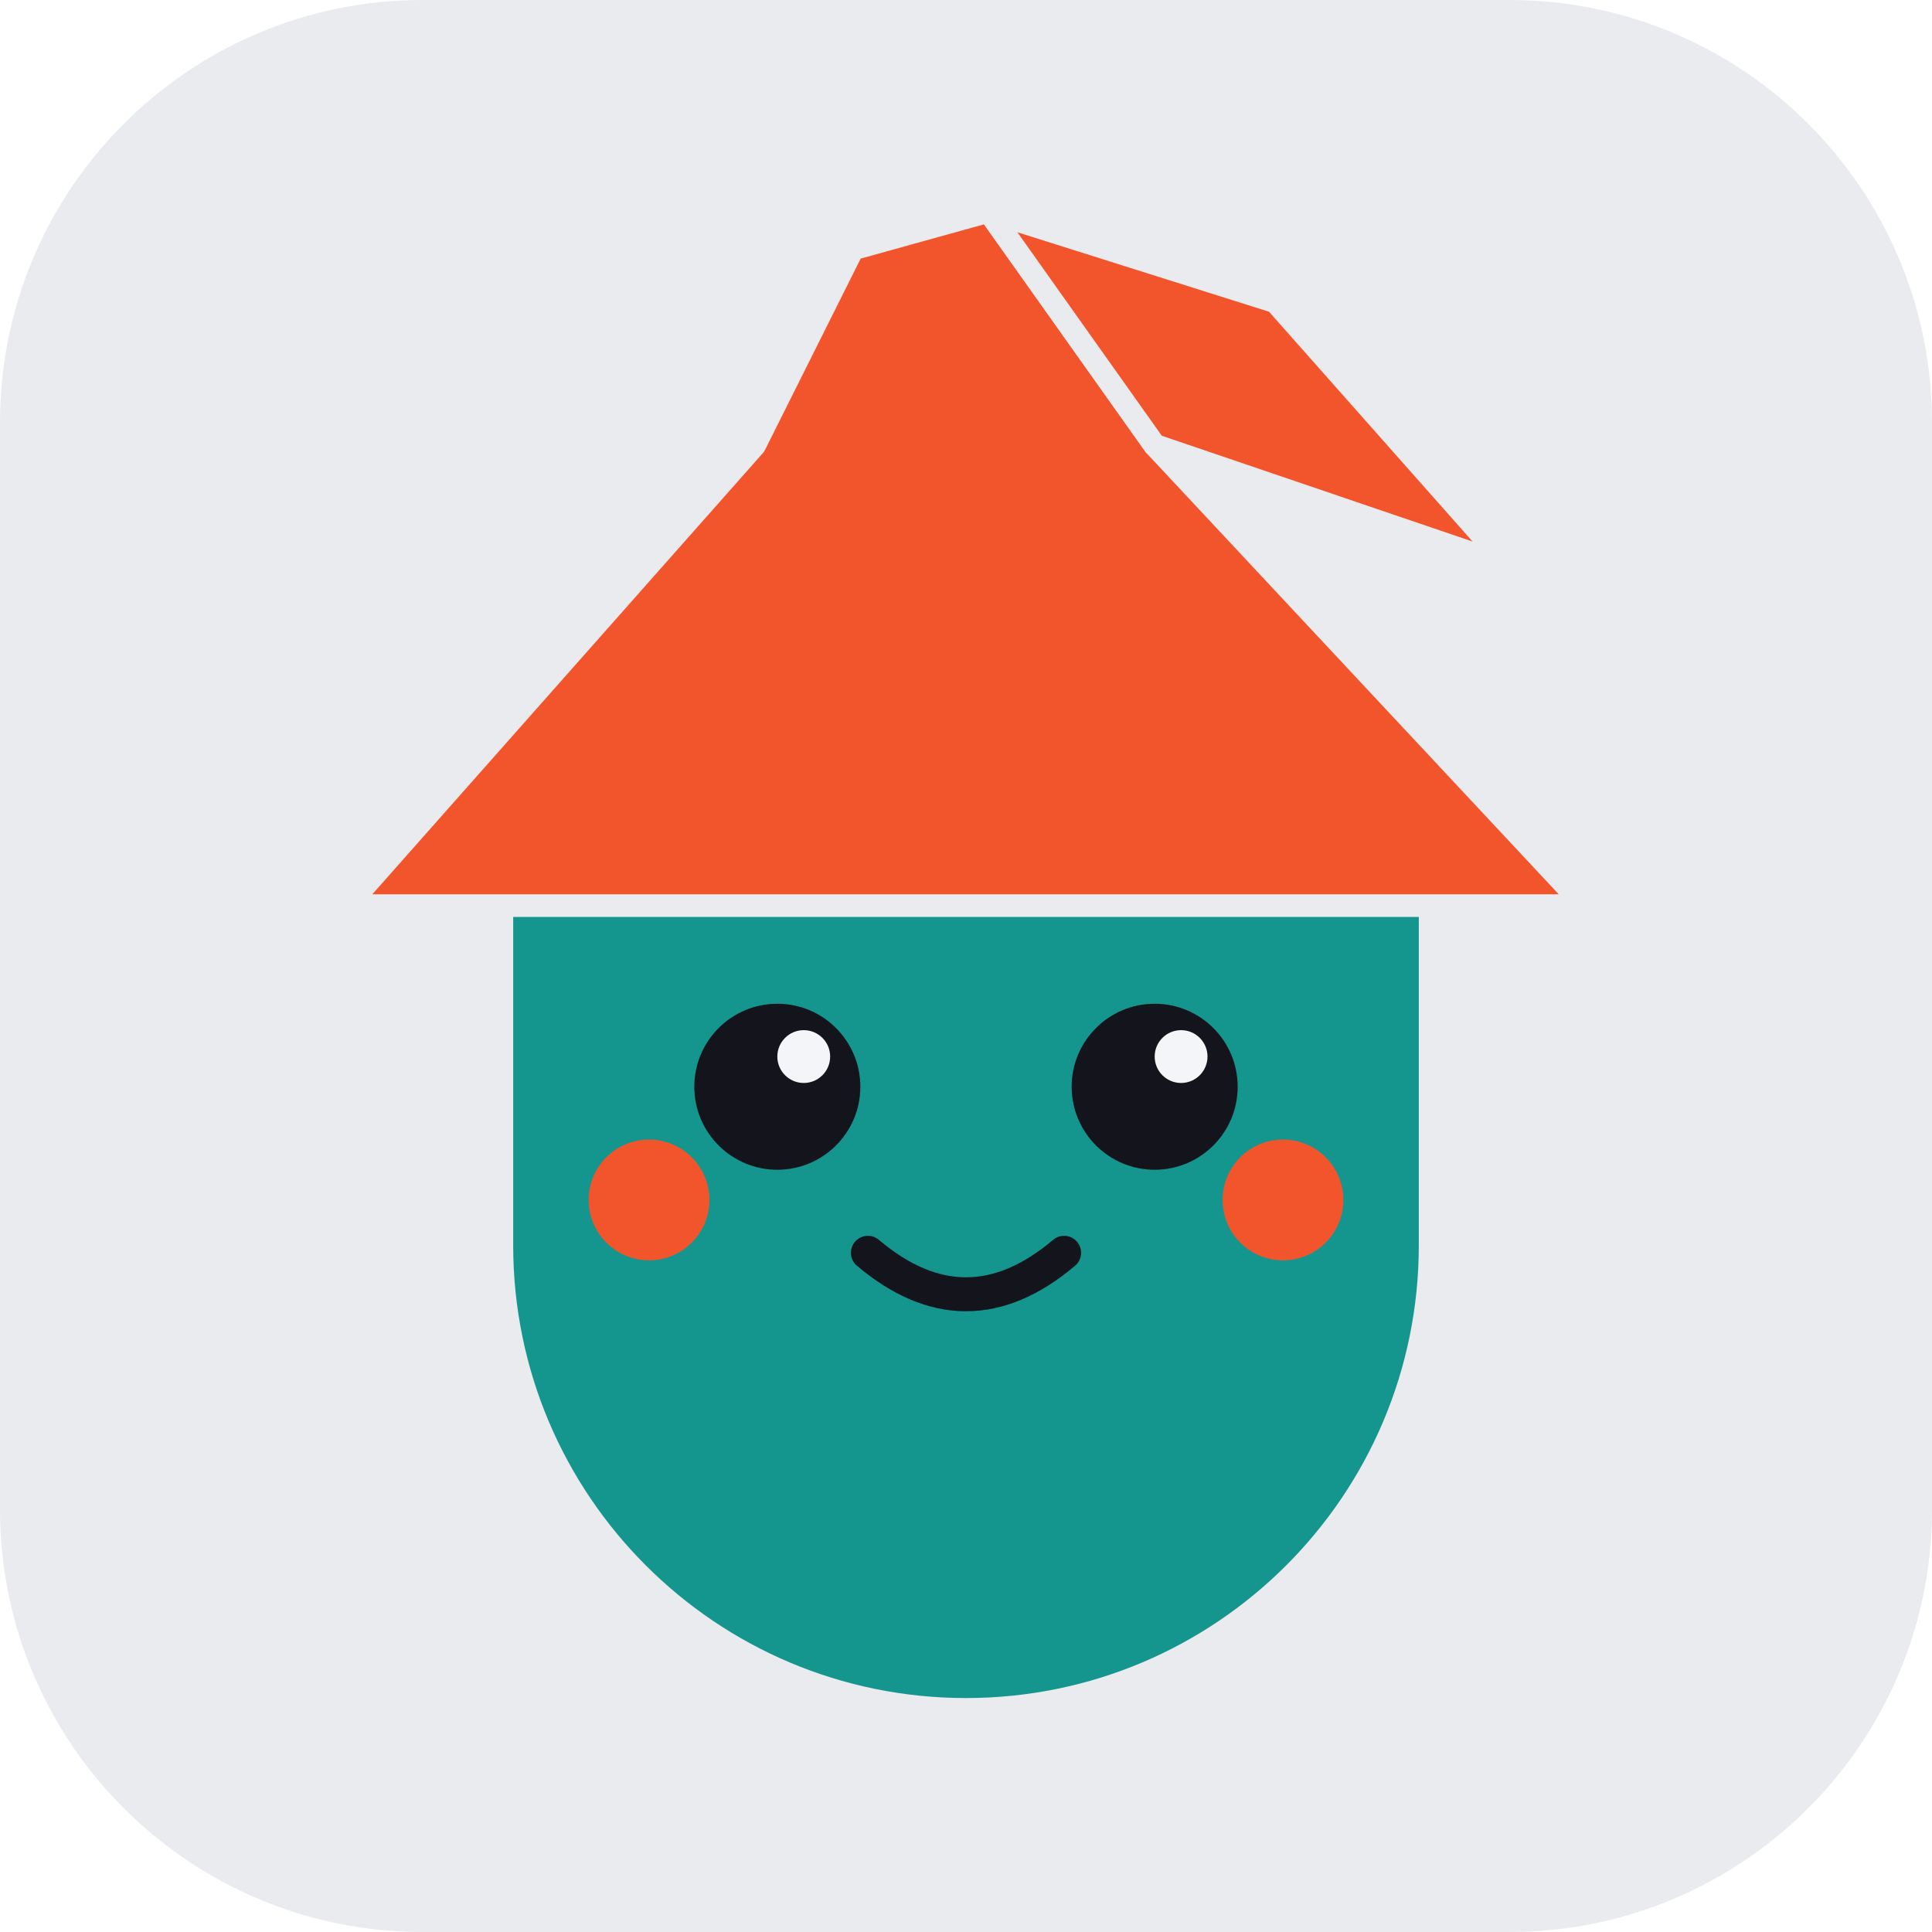
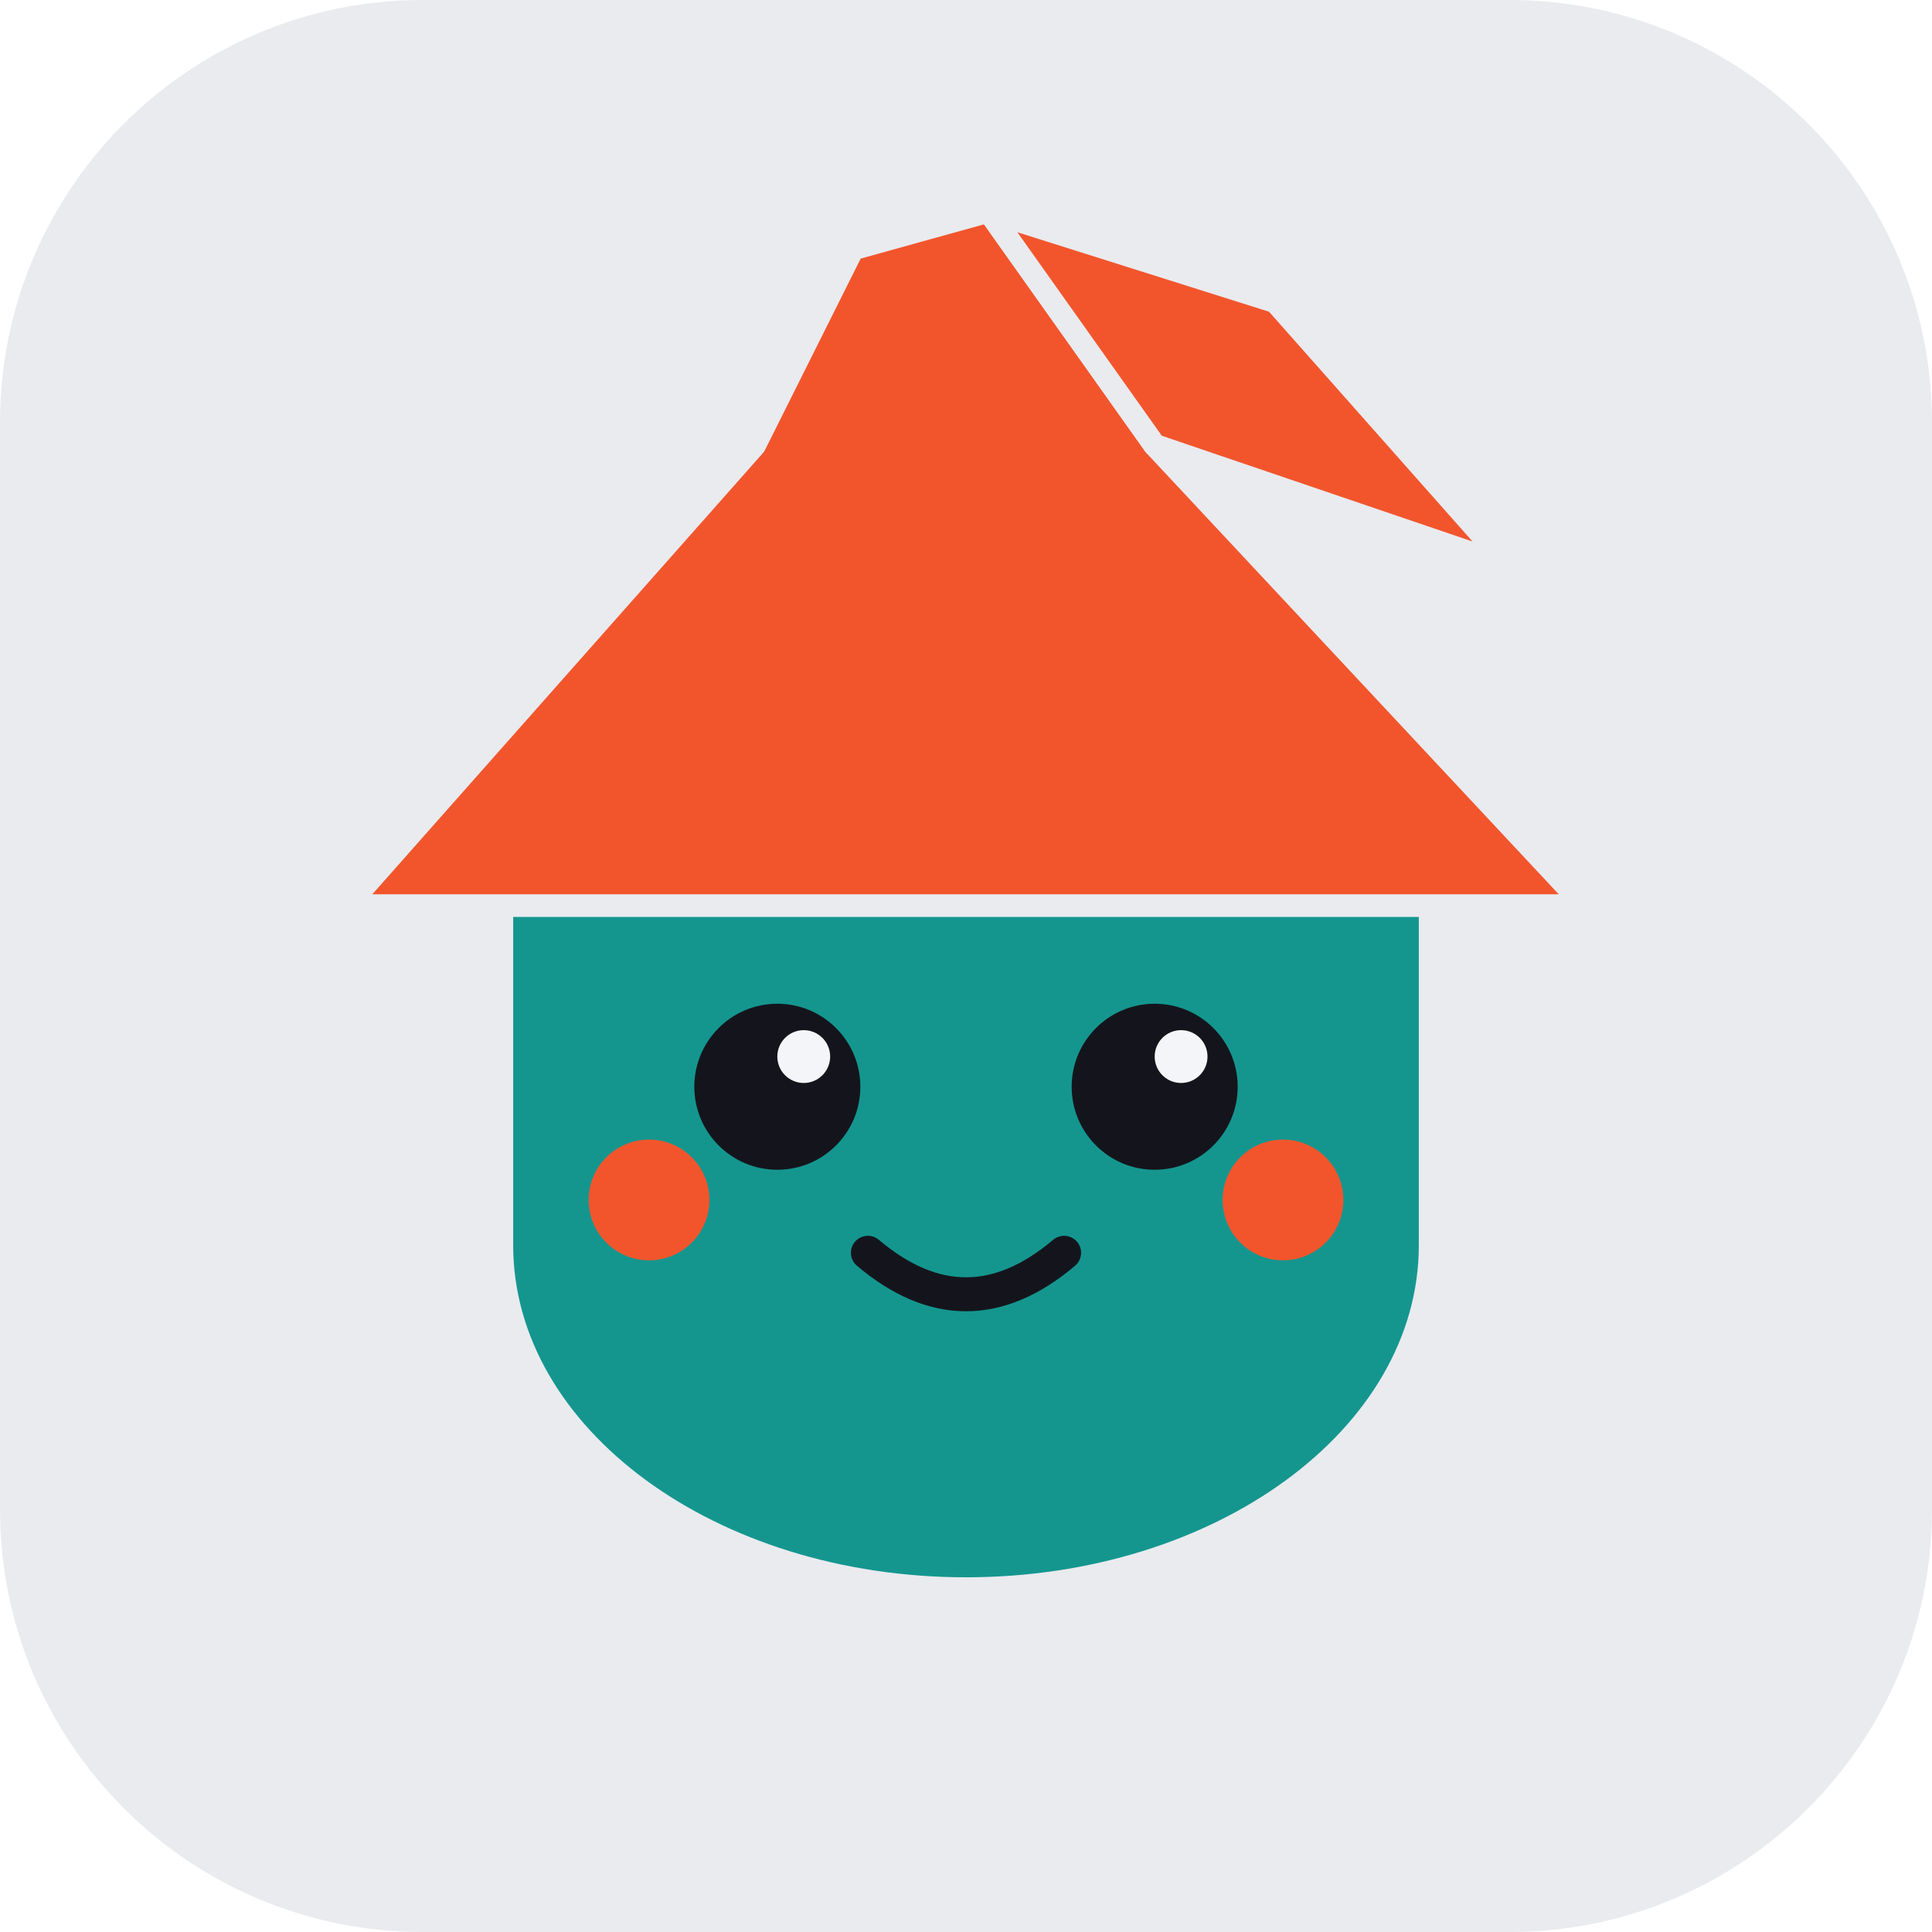
<svg xmlns="http://www.w3.org/2000/svg" viewBox="0 0 512 512">
  <rect width="512" height="512" rx="112" fill="#E9EBEF" />
-   <path fill="#14968F" d="M136,232 H376 V330 A120,120 0 0 1 136,330 Z" />
+   <path fill="#14968F" d="M136,232 H376 V330 A120,88 0 0 1 136,330 Z" />
  <g fill="#F2552C" stroke="#E9EBEF" stroke-width="6" stroke-linejoin="round">
    <polygon points="92,240 420,240 306,118 262,56 226,66 200,118" />
    <polygon points="262,56 306,118 400,150 338,80" />
  </g>
  <g fill="#F2552C">
    <circle cx="172" cy="318" r="16" />
    <circle cx="340" cy="318" r="16" />
  </g>
  <g fill="#14151C">
    <circle cx="206" cy="288" r="22" />
    <circle cx="306" cy="288" r="22" />
  </g>
  <g fill="#F4F5F8">
    <circle cx="213" cy="280" r="7" />
    <circle cx="313" cy="280" r="7" />
  </g>
  <g fill="none" stroke="#14151C" stroke-width="9" stroke-linecap="round">
    <path d="M230,332 Q256,354 282,332" />
  </g>
</svg>
